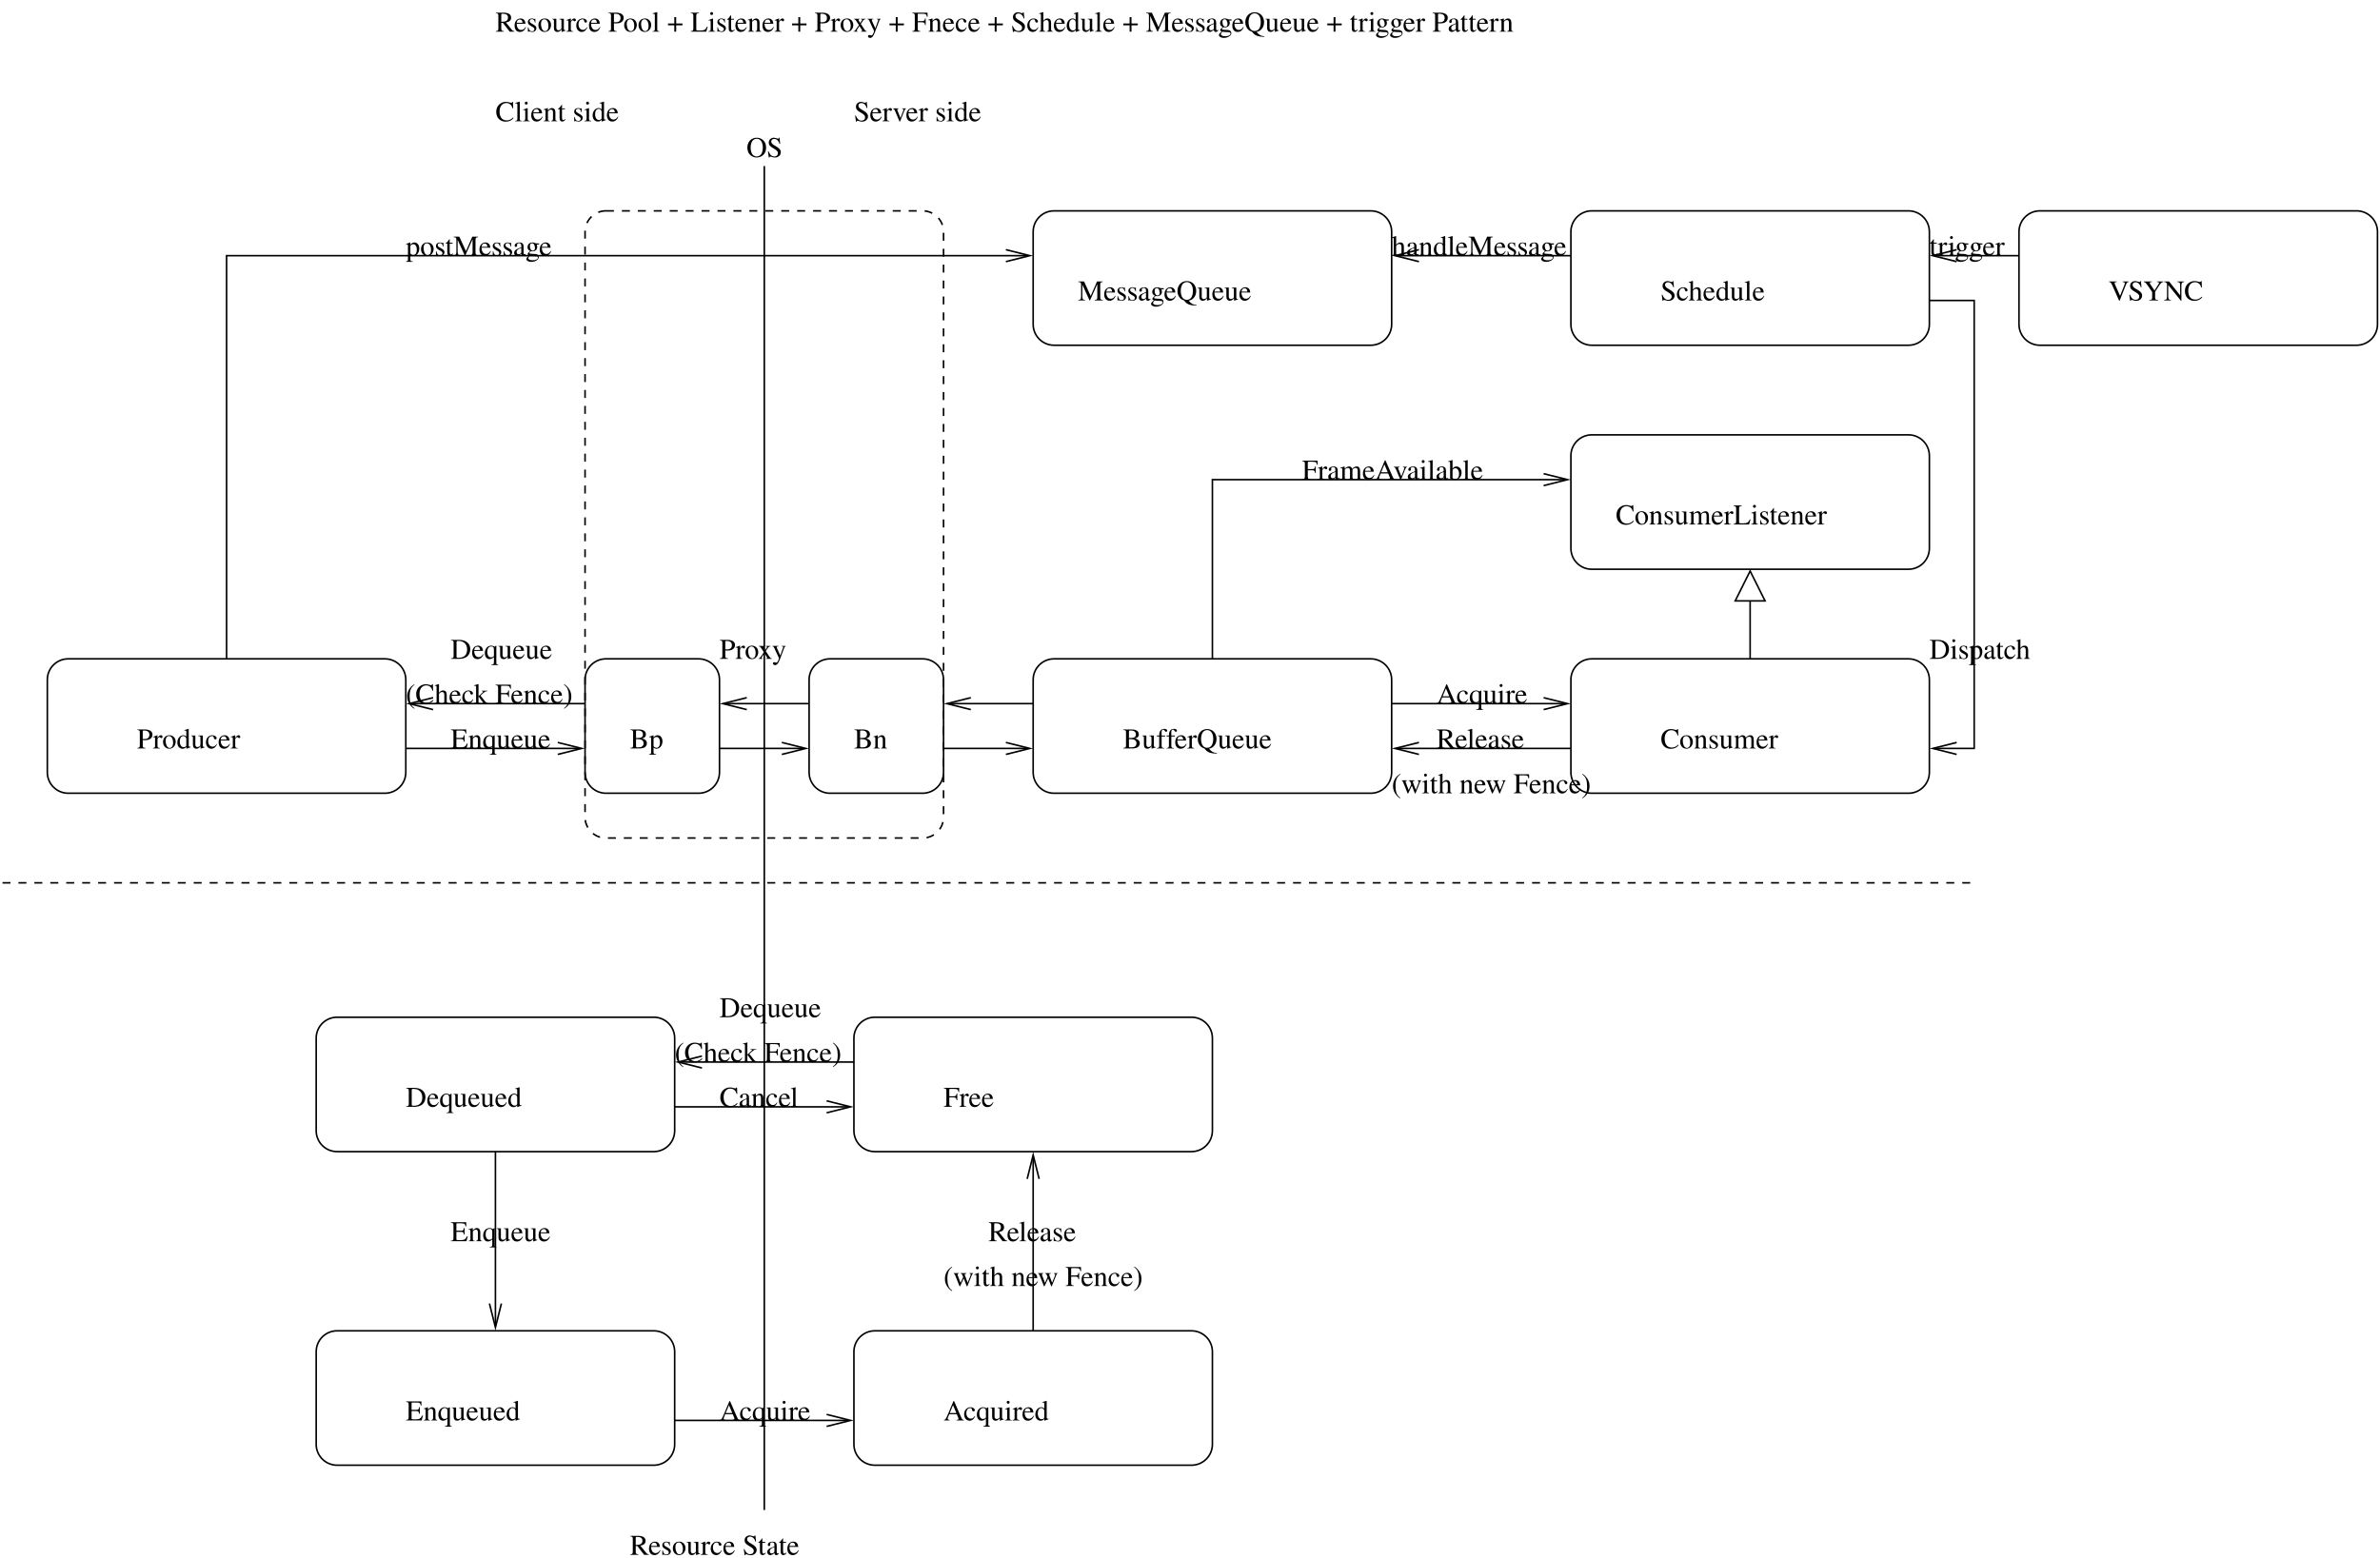
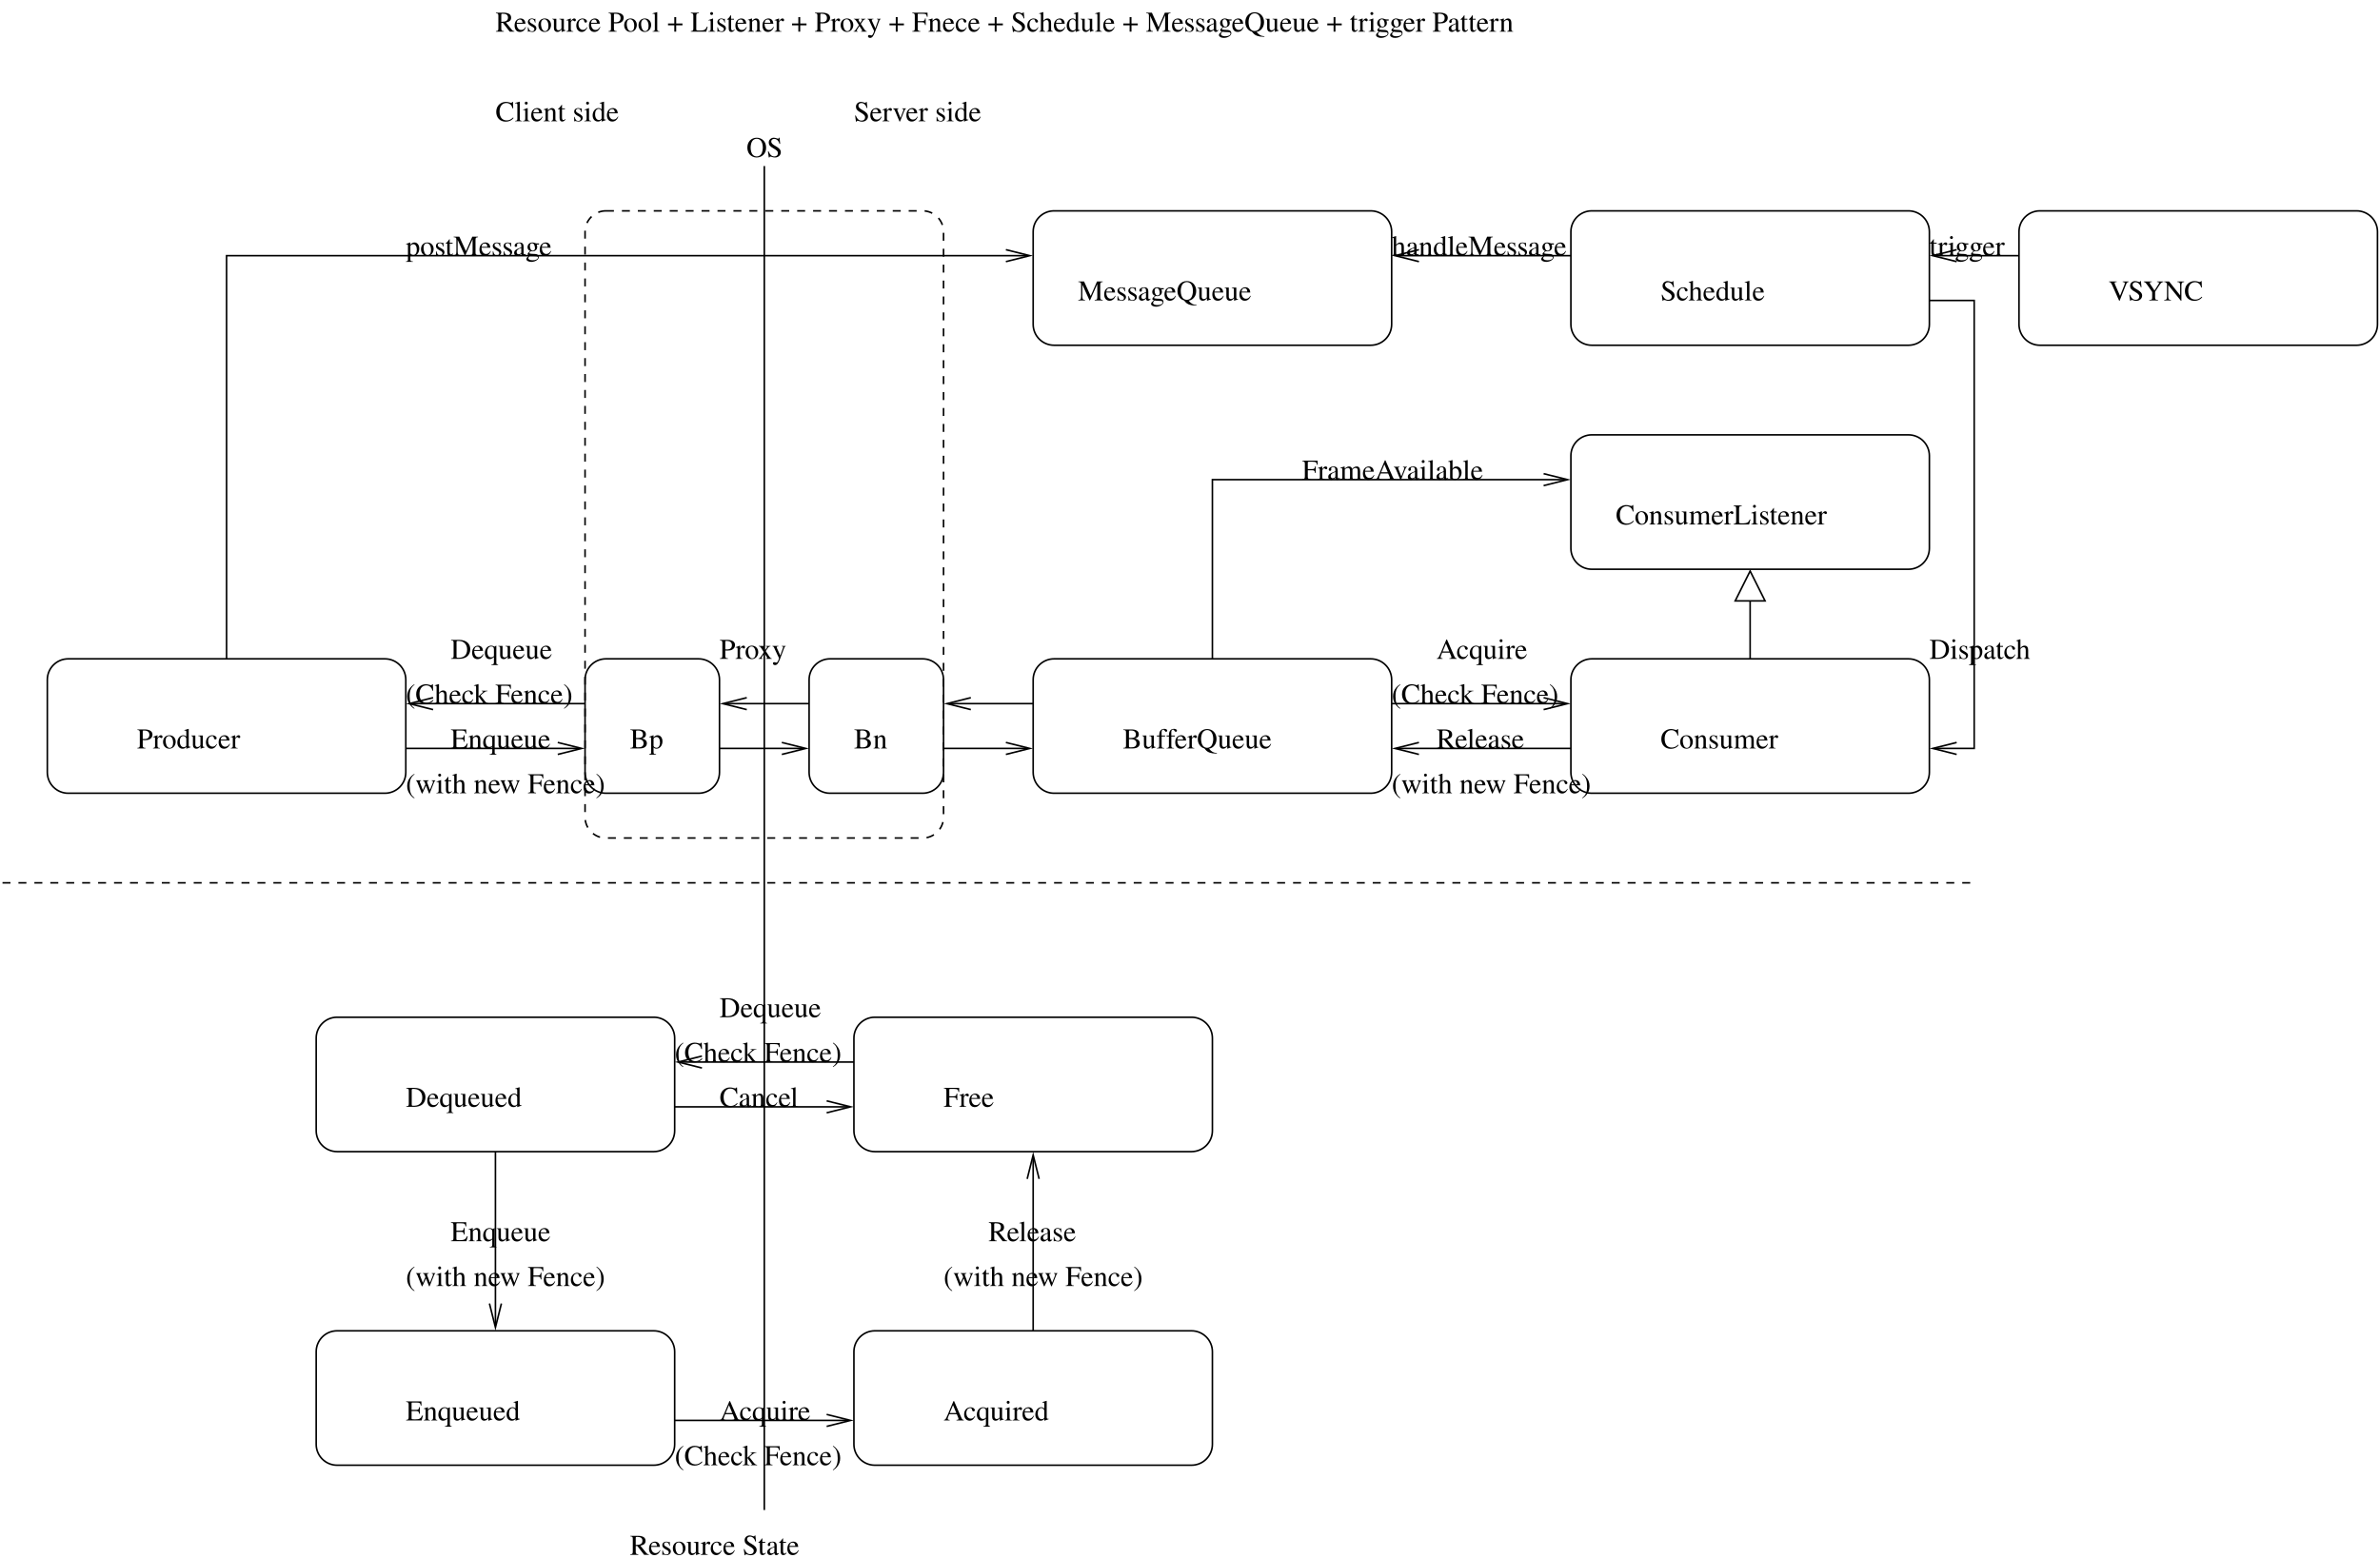
<svg xmlns="http://www.w3.org/2000/svg" width="753pt" height="493pt" viewBox="888 -1734 11949 7824">
  <g fill="none">
    <rect x="6075" y="1575" width="1800" height="675" rx="105" stroke="#000000" stroke-width="8px" />
    <defs>
      <clipPath id="cp0">
-         <path clip-rule="evenodd" d="M 888,-1734 H 12837 V 6090 H 888 z   M 8638,1770 8758,1800 8638,1830 8782,1807 8782,1793z" />
+         <path clip-rule="evenodd" d="M 888,-1734 H 12837 V 6090 H 888 z   M 8012,2055 7892,2025 8012,1995 7868,2018 7868,2032z" />
      </clipPath>
    </defs>
-     <polyline points=" 7875,1800 8775,1800" clip-path="url(#cp0)" stroke="#000000" stroke-width="8px" />
-     <polyline points=" 8638,1770 8758,1800 8638,1830" stroke="#000000" stroke-width="8px" stroke-miterlimit="8" />
-     <defs>
-       <clipPath id="cp1">
-         <path clip-rule="evenodd" d="M 888,-1734 H 12837 V 6090 H 888 z   M 8638,1770 8758,1800 8638,1830 8782,1807 8782,1793z   M 8012,2055 7892,2025 8012,1995 7868,2018 7868,2032z" />
-       </clipPath>
-     </defs>
-     <polyline points=" 7875,2025 8775,2025" clip-path="url(#cp1)" stroke="#000000" stroke-width="8px" />
+     <polyline points=" 7875,2025 8775,2025" clip-path="url(#cp0)" stroke="#000000" stroke-width="8px" />
    <polyline points=" 8012,2055 7892,2025 8012,1995" stroke="#000000" stroke-width="8px" stroke-miterlimit="8" />
    <polyline points=" 900,2700 10800,2700" stroke="#000000" stroke-width="8px" stroke-dasharray="40 40" />
    <rect x="8775" y="450" width="1800" height="675" rx="105" stroke="#000000" stroke-width="8px" />
    <defs>
-       <clipPath id="cp2">
-         <path clip-rule="evenodd" d="M 888,-1734 H 12837 V 6090 H 888 z   M 8638,1770 8758,1800 8638,1830 8782,1807 8782,1793z   M 9600,1284 9750,1284 9682,1118 9668,1118z" />
+       <clipPath id="cp1">
+         <path clip-rule="evenodd" d="M 888,-1734 H 12837 V 6090 H 888 z   M 9600,1284 9750,1284 9682,1118 9668,1118z" />
      </clipPath>
    </defs>
-     <polyline points=" 9675,1125 9675,1575" clip-path="url(#cp2)" stroke="#000000" stroke-width="8px" />
+     <polyline points=" 9675,1125 9675,1575" clip-path="url(#cp1)" stroke="#000000" stroke-width="8px" />
    <polygon points=" 9750,1284 9675,1134 9600,1284 9750,1284" stroke="#000000" stroke-width="8px" stroke-miterlimit="8" />
    <defs>
-       <clipPath id="cp3">
+       <clipPath id="cp2">
        <path clip-rule="evenodd" d="M 888,-1734 H 12837 V 6090 H 888 z   M 8638,645 8758,675 8638,705 8782,682 8782,668z   M 9600,1284 9750,1284 9682,1118 9668,1118z" />
      </clipPath>
    </defs>
-     <polyline points=" 6975,1575 6975,675 8775,675" clip-path="url(#cp3)" stroke="#000000" stroke-width="8px" />
+     <polyline points=" 6975,1575 6975,675 8775,675" clip-path="url(#cp2)" stroke="#000000" stroke-width="8px" />
    <polyline points=" 8638,645 8758,675 8638,705" stroke="#000000" stroke-width="8px" stroke-miterlimit="8" />
    <rect x="4950" y="1575" width="675" height="675" rx="105" stroke="#000000" stroke-width="8px" />
    <rect x="5175" y="3375" width="1800" height="675" rx="105" stroke="#000000" stroke-width="8px" />
    <rect x="5175" y="4950" width="1800" height="675" rx="105" stroke="#000000" stroke-width="8px" />
    <rect x="2475" y="4950" width="1800" height="675" rx="105" stroke="#000000" stroke-width="8px" />
-     <rect x="2475" y="3375" width="1800" height="675" rx="105" stroke="#000000" stroke-width="8px" />
    <defs>
-       <clipPath id="cp4">
+       <clipPath id="cp3">
        <path clip-rule="evenodd" d="M 888,-1734 H 12837 V 6090 H 888 z   M 3405,4813 3375,4933 3345,4813 3368,4957 3382,4957z   M 9600,1284 9750,1284 9682,1118 9668,1118z" />
      </clipPath>
    </defs>
-     <polyline points=" 3375,4050 3375,4950" clip-path="url(#cp4)" stroke="#000000" stroke-width="8px" />
+     <polyline points=" 3375,4050 3375,4950" clip-path="url(#cp3)" stroke="#000000" stroke-width="8px" />
    <polyline points=" 3405,4813 3375,4933 3345,4813" stroke="#000000" stroke-width="8px" stroke-miterlimit="8" />
    <defs>
-       <clipPath id="cp5">
+       <clipPath id="cp4">
        <path clip-rule="evenodd" d="M 888,-1734 H 12837 V 6090 H 888 z   M 3405,4813 3375,4933 3345,4813 3368,4957 3382,4957z   M 6045,4187 6075,4067 6105,4187 6082,4043 6068,4043z" />
      </clipPath>
    </defs>
-     <polyline points=" 6075,4050 6075,4950" clip-path="url(#cp5)" stroke="#000000" stroke-width="8px" />
+     <polyline points=" 6075,4050 6075,4950" clip-path="url(#cp4)" stroke="#000000" stroke-width="8px" />
    <polyline points=" 6045,4187 6075,4067 6105,4187" stroke="#000000" stroke-width="8px" stroke-miterlimit="8" />
    <defs>
-       <clipPath id="cp6">
+       <clipPath id="cp5">
        <path clip-rule="evenodd" d="M 888,-1734 H 12837 V 6090 H 888 z   M 5038,5370 5158,5400 5038,5430 5182,5407 5182,5393z   M 6045,4187 6075,4067 6105,4187 6082,4043 6068,4043z" />
      </clipPath>
    </defs>
-     <polyline points=" 4275,5400 5175,5400" clip-path="url(#cp6)" stroke="#000000" stroke-width="8px" />
+     <polyline points=" 4275,5400 5175,5400" clip-path="url(#cp5)" stroke="#000000" stroke-width="8px" />
    <polyline points=" 5038,5370 5158,5400 5038,5430" stroke="#000000" stroke-width="8px" stroke-miterlimit="8" />
    <defs>
-       <clipPath id="cp7">
+       <clipPath id="cp6">
        <path clip-rule="evenodd" d="M 888,-1734 H 12837 V 6090 H 888 z   M 5038,3795 5158,3825 5038,3855 5182,3832 5182,3818z   M 6045,4187 6075,4067 6105,4187 6082,4043 6068,4043z" />
      </clipPath>
    </defs>
-     <polyline points=" 4275,3825 5175,3825" clip-path="url(#cp7)" stroke="#000000" stroke-width="8px" />
+     <polyline points=" 4275,3825 5175,3825" clip-path="url(#cp6)" stroke="#000000" stroke-width="8px" />
    <polyline points=" 5038,3795 5158,3825 5038,3855" stroke="#000000" stroke-width="8px" stroke-miterlimit="8" />
    <defs>
-       <clipPath id="cp8">
+       <clipPath id="cp7">
        <path clip-rule="evenodd" d="M 888,-1734 H 12837 V 6090 H 888 z   M 3688,1995 3808,2025 3688,2055 3832,2032 3832,2018z   M 6045,4187 6075,4067 6105,4187 6082,4043 6068,4043z" />
      </clipPath>
    </defs>
-     <polyline points=" 2925,2025 3825,2025" clip-path="url(#cp8)" stroke="#000000" stroke-width="8px" />
+     <polyline points=" 2925,2025 3825,2025" clip-path="url(#cp7)" stroke="#000000" stroke-width="8px" />
    <polyline points=" 3688,1995 3808,2025 3688,2055" stroke="#000000" stroke-width="8px" stroke-miterlimit="8" />
    <rect x="1125" y="1575" width="1800" height="675" rx="105" stroke="#000000" stroke-width="8px" />
    <defs>
-       <clipPath id="cp9">
+       <clipPath id="cp8">
        <path clip-rule="evenodd" d="M 888,-1734 H 12837 V 6090 H 888 z   M 5762,1830 5642,1800 5762,1770 5618,1793 5618,1807z   M 6045,4187 6075,4067 6105,4187 6082,4043 6068,4043z" />
      </clipPath>
    </defs>
-     <polyline points=" 6075,1800 5625,1800" clip-path="url(#cp9)" stroke="#000000" stroke-width="8px" />
+     <polyline points=" 6075,1800 5625,1800" clip-path="url(#cp8)" stroke="#000000" stroke-width="8px" />
    <polyline points=" 5762,1830 5642,1800 5762,1770" stroke="#000000" stroke-width="8px" stroke-miterlimit="8" />
    <defs>
-       <clipPath id="cp10">
+       <clipPath id="cp9">
        <path clip-rule="evenodd" d="M 888,-1734 H 12837 V 6090 H 888 z   M 4813,1995 4933,2025 4813,2055 4957,2032 4957,2018z   M 6045,4187 6075,4067 6105,4187 6082,4043 6068,4043z" />
      </clipPath>
    </defs>
-     <polyline points=" 4500,2025 4950,2025" clip-path="url(#cp10)" stroke="#000000" stroke-width="8px" />
+     <polyline points=" 4500,2025 4950,2025" clip-path="url(#cp9)" stroke="#000000" stroke-width="8px" />
    <polyline points=" 4813,1995 4933,2025 4813,2055" stroke="#000000" stroke-width="8px" stroke-miterlimit="8" />
    <defs>
-       <clipPath id="cp11">
+       <clipPath id="cp10">
        <path clip-rule="evenodd" d="M 888,-1734 H 12837 V 6090 H 888 z   M 5938,1995 6058,2025 5938,2055 6082,2032 6082,2018z   M 6045,4187 6075,4067 6105,4187 6082,4043 6068,4043z" />
      </clipPath>
    </defs>
-     <polyline points=" 5625,2025 6075,2025" clip-path="url(#cp11)" stroke="#000000" stroke-width="8px" />
+     <polyline points=" 5625,2025 6075,2025" clip-path="url(#cp10)" stroke="#000000" stroke-width="8px" />
    <polyline points=" 5938,1995 6058,2025 5938,2055" stroke="#000000" stroke-width="8px" stroke-miterlimit="8" />
    <rect x="3825" y="1575" width="675" height="675" rx="105" stroke="#000000" stroke-width="8px" />
    <defs>
-       <clipPath id="cp12">
+       <clipPath id="cp11">
        <path clip-rule="evenodd" d="M 888,-1734 H 12837 V 6090 H 888 z   M 5938,1995 6058,2025 5938,2055 6082,2032 6082,2018z   M 4637,1830 4517,1800 4637,1770 4493,1793 4493,1807z" />
      </clipPath>
    </defs>
-     <polyline points=" 4500,1800 4950,1800" clip-path="url(#cp12)" stroke="#000000" stroke-width="8px" />
+     <polyline points=" 4500,1800 4950,1800" clip-path="url(#cp11)" stroke="#000000" stroke-width="8px" />
    <polyline points=" 4637,1830 4517,1800 4637,1770" stroke="#000000" stroke-width="8px" stroke-miterlimit="8" />
    <defs>
-       <clipPath id="cp13">
+       <clipPath id="cp12">
        <path clip-rule="evenodd" d="M 888,-1734 H 12837 V 6090 H 888 z   M 5938,1995 6058,2025 5938,2055 6082,2032 6082,2018z   M 3062,1830 2942,1800 3062,1770 2918,1793 2918,1807z" />
      </clipPath>
    </defs>
-     <polyline points=" 2925,1800 3825,1800" clip-path="url(#cp13)" stroke="#000000" stroke-width="8px" />
+     <polyline points=" 2925,1800 3825,1800" clip-path="url(#cp12)" stroke="#000000" stroke-width="8px" />
    <polyline points=" 3062,1830 2942,1800 3062,1770" stroke="#000000" stroke-width="8px" stroke-miterlimit="8" />
-     <defs>
-       <clipPath id="cp14">
-         <path clip-rule="evenodd" d="M 888,-1734 H 12837 V 6090 H 888 z   M 5938,1995 6058,2025 5938,2055 6082,2032 6082,2018z   M 4412,3630 4292,3600 4412,3570 4268,3593 4268,3607z" />
-       </clipPath>
-     </defs>
-     <polyline points=" 4275,3600 5175,3600" clip-path="url(#cp14)" stroke="#000000" stroke-width="8px" />
-     <polyline points=" 4412,3630 4292,3600 4412,3570" stroke="#000000" stroke-width="8px" stroke-miterlimit="8" />
    <rect x="8775" y="-675" width="1800" height="675" rx="105" stroke="#000000" stroke-width="8px" />
    <polyline points=" 4725,-900 4725,5850" stroke="#000000" stroke-width="8px" />
    <rect x="6075" y="-675" width="1800" height="675" rx="105" stroke="#000000" stroke-width="8px" />
    <defs>
-       <clipPath id="cp15">
-         <path clip-rule="evenodd" d="M 888,-1734 H 12837 V 6090 H 888 z   M 5938,-480 6058,-450 5938,-420 6082,-443 6082,-457z   M 4412,3630 4292,3600 4412,3570 4268,3593 4268,3607z" />
+       <clipPath id="cp13">
+         <path clip-rule="evenodd" d="M 888,-1734 H 12837 V 6090 H 888 z   M 5938,-480 6058,-450 5938,-420 6082,-443 6082,-457z   M 3062,1830 2942,1800 3062,1770 2918,1793 2918,1807z" />
      </clipPath>
    </defs>
-     <polyline points=" 2025,1575 2025,-450 6075,-450" clip-path="url(#cp15)" stroke="#000000" stroke-width="8px" />
+     <polyline points=" 2025,1575 2025,-450 6075,-450" clip-path="url(#cp13)" stroke="#000000" stroke-width="8px" />
    <polyline points=" 5938,-480 6058,-450 5938,-420" stroke="#000000" stroke-width="8px" stroke-miterlimit="8" />
    <defs>
-       <clipPath id="cp16">
+       <clipPath id="cp14">
        <path clip-rule="evenodd" d="M 888,-1734 H 12837 V 6090 H 888 z   M 5938,-480 6058,-450 5938,-420 6082,-443 6082,-457z   M 8012,-420 7892,-450 8012,-480 7868,-457 7868,-443z" />
      </clipPath>
    </defs>
-     <polyline points=" 7875,-450 8775,-450" clip-path="url(#cp16)" stroke="#000000" stroke-width="8px" />
+     <polyline points=" 7875,-450 8775,-450" clip-path="url(#cp14)" stroke="#000000" stroke-width="8px" />
    <polyline points=" 8012,-420 7892,-450 8012,-480" stroke="#000000" stroke-width="8px" stroke-miterlimit="8" />
    <rect x="11025" y="-675" width="1800" height="675" rx="105" stroke="#000000" stroke-width="8px" />
    <defs>
-       <clipPath id="cp17">
+       <clipPath id="cp15">
        <path clip-rule="evenodd" d="M 888,-1734 H 12837 V 6090 H 888 z   M 10712,-420 10592,-450 10712,-480 10568,-457 10568,-443z   M 8012,-420 7892,-450 8012,-480 7868,-457 7868,-443z" />
      </clipPath>
    </defs>
-     <polyline points=" 11025,-450 10575,-450" clip-path="url(#cp17)" stroke="#000000" stroke-width="8px" />
+     <polyline points=" 11025,-450 10575,-450" clip-path="url(#cp15)" stroke="#000000" stroke-width="8px" />
    <polyline points=" 10712,-420 10592,-450 10712,-480" stroke="#000000" stroke-width="8px" stroke-miterlimit="8" />
    <defs>
-       <clipPath id="cp18">
+       <clipPath id="cp16">
        <path clip-rule="evenodd" d="M 888,-1734 H 12837 V 6090 H 888 z   M 10712,2055 10592,2025 10712,1995 10568,2018 10568,2032z   M 8012,-420 7892,-450 8012,-480 7868,-457 7868,-443z" />
      </clipPath>
    </defs>
-     <polyline points=" 10575,-225 10800,-225 10800,2025 10575,2025" clip-path="url(#cp18)" stroke="#000000" stroke-width="8px" />
+     <polyline points=" 10575,-225 10800,-225 10800,2025 10575,2025" clip-path="url(#cp16)" stroke="#000000" stroke-width="8px" />
    <polyline points=" 10712,2055 10592,2025 10712,1995" stroke="#000000" stroke-width="8px" stroke-miterlimit="8" />
    <rect x="3825" y="-675" width="1800" height="3150" rx="105" stroke="#000000" stroke-width="8px" stroke-dasharray="40 40" />
    <rect x="8775" y="1575" width="1800" height="675" rx="105" stroke="#000000" stroke-width="8px" />
-     <text xml:space="preserve" x="8100" y="1800" fill="#000000" font-family="Times" font-style="normal" font-weight="normal" font-size="144" text-anchor="start">Acquire</text>
+     <rect x="2475" y="3375" width="1800" height="675" rx="105" stroke="#000000" stroke-width="8px" />
+     <defs>
+       <clipPath id="cp17">
+         <path clip-rule="evenodd" d="M 888,-1734 H 12837 V 6090 H 888 z   M 8638,1770 8758,1800 8638,1830 8782,1807 8782,1793z   M 8012,-420 7892,-450 8012,-480 7868,-457 7868,-443z" />
+       </clipPath>
+     </defs>
+     <polyline points=" 7875,1800 8775,1800" clip-path="url(#cp17)" stroke="#000000" stroke-width="8px" />
+     <polyline points=" 8638,1770 8758,1800 8638,1830" stroke="#000000" stroke-width="8px" stroke-miterlimit="8" />
+     <defs>
+       <clipPath id="cp18">
+         <path clip-rule="evenodd" d="M 888,-1734 H 12837 V 6090 H 888 z   M 8638,1770 8758,1800 8638,1830 8782,1807 8782,1793z   M 4412,3630 4292,3600 4412,3570 4268,3593 4268,3607z" />
+       </clipPath>
+     </defs>
+     <polyline points=" 4275,3600 5175,3600" clip-path="url(#cp18)" stroke="#000000" stroke-width="8px" />
+     <polyline points=" 4412,3630 4292,3600 4412,3570" stroke="#000000" stroke-width="8px" stroke-miterlimit="8" />
    <text xml:space="preserve" x="8100" y="2025" fill="#000000" font-family="Times" font-style="normal" font-weight="normal" font-size="144" text-anchor="start">Release</text>
    <text xml:space="preserve" x="6525" y="2025" fill="#000000" font-family="Times" font-style="normal" font-weight="normal" font-size="144" text-anchor="start">BufferQueue</text>
    <text xml:space="preserve" x="9225" y="2025" fill="#000000" font-family="Times" font-style="normal" font-weight="normal" font-size="144" text-anchor="start">Consumer</text>
    <text xml:space="preserve" x="9000" y="900" fill="#000000" font-family="Times" font-style="normal" font-weight="normal" font-size="144" text-anchor="start">ConsumerListener</text>
    <text xml:space="preserve" x="5175" y="2025" fill="#000000" font-family="Times" font-style="normal" font-weight="normal" font-size="144" text-anchor="start">Bn</text>
    <text xml:space="preserve" x="4050" y="2025" fill="#000000" font-family="Times" font-style="normal" font-weight="normal" font-size="144" text-anchor="start">Bp</text>
    <text xml:space="preserve" x="2925" y="3825" fill="#000000" font-family="Times" font-style="normal" font-weight="normal" font-size="144" text-anchor="start">Dequeued</text>
    <text xml:space="preserve" x="2925" y="5400" fill="#000000" font-family="Times" font-style="normal" font-weight="normal" font-size="144" text-anchor="start">Enqueued</text>
    <text xml:space="preserve" x="5625" y="5400" fill="#000000" font-family="Times" font-style="normal" font-weight="normal" font-size="144" text-anchor="start">Acquired</text>
    <text xml:space="preserve" x="5625" y="3825" fill="#000000" font-family="Times" font-style="normal" font-weight="normal" font-size="144" text-anchor="start">Free</text>
    <text xml:space="preserve" x="4500" y="3825" fill="#000000" font-family="Times" font-style="normal" font-weight="normal" font-size="144" text-anchor="start">Cancel</text>
    <text xml:space="preserve" x="3150" y="4500" fill="#000000" font-family="Times" font-style="normal" font-weight="normal" font-size="144" text-anchor="start">Enqueue</text>
    <text xml:space="preserve" x="4500" y="5400" fill="#000000" font-family="Times" font-style="normal" font-weight="normal" font-size="144" text-anchor="start">Acquire</text>
    <text xml:space="preserve" x="5850" y="4500" fill="#000000" font-family="Times" font-style="normal" font-weight="normal" font-size="144" text-anchor="start">Release</text>
    <text xml:space="preserve" x="4050" y="6075" fill="#000000" font-family="Times" font-style="normal" font-weight="normal" font-size="144" text-anchor="start">Resource State</text>
    <text xml:space="preserve" x="3150" y="2025" fill="#000000" font-family="Times" font-style="normal" font-weight="normal" font-size="144" text-anchor="start">Enqueue</text>
    <text xml:space="preserve" x="1575" y="2025" fill="#000000" font-family="Times" font-style="normal" font-weight="normal" font-size="144" text-anchor="start">Producer</text>
    <text xml:space="preserve" x="4500" y="1575" fill="#000000" font-family="Times" font-style="normal" font-weight="normal" font-size="144" text-anchor="start">Proxy</text>
    <text xml:space="preserve" x="7875" y="2250" fill="#000000" font-family="Times" font-style="normal" font-weight="normal" font-size="144" text-anchor="start">(with new Fence)</text>
    <text xml:space="preserve" x="3150" y="1575" fill="#000000" font-family="Times" font-style="normal" font-weight="normal" font-size="144" text-anchor="start">Dequeue</text>
    <text xml:space="preserve" x="2925" y="1800" fill="#000000" font-family="Times" font-style="normal" font-weight="normal" font-size="144" text-anchor="start">(Check Fence)</text>
-     <text xml:space="preserve" x="4500" y="3375" fill="#000000" font-family="Times" font-style="normal" font-weight="normal" font-size="144" text-anchor="start">Dequeue</text>
-     <text xml:space="preserve" x="4275" y="3600" fill="#000000" font-family="Times" font-style="normal" font-weight="normal" font-size="144" text-anchor="start">(Check Fence)</text>
    <text xml:space="preserve" x="5625" y="4725" fill="#000000" font-family="Times" font-style="normal" font-weight="normal" font-size="144" text-anchor="start">(with new Fence)</text>
    <text xml:space="preserve" x="7425" y="675" fill="#000000" font-family="Times" font-style="normal" font-weight="normal" font-size="144" text-anchor="start">FrameAvailable</text>
    <text xml:space="preserve" x="3375" y="-1125" fill="#000000" font-family="Times" font-style="normal" font-weight="normal" font-size="144" text-anchor="start">Client side</text>
    <text xml:space="preserve" x="5175" y="-1125" fill="#000000" font-family="Times" font-style="normal" font-weight="normal" font-size="144" text-anchor="start">Server side</text>
    <text xml:space="preserve" x="4635" y="-945" fill="#000000" font-family="Times" font-style="normal" font-weight="normal" font-size="144" text-anchor="start">OS</text>
    <text xml:space="preserve" x="9225" y="-225" fill="#000000" font-family="Times" font-style="normal" font-weight="normal" font-size="144" text-anchor="start">Schedule</text>
    <text xml:space="preserve" x="11475" y="-225" fill="#000000" font-family="Times" font-style="normal" font-weight="normal" font-size="144" text-anchor="start">VSYNC</text>
    <text xml:space="preserve" x="2925" y="-450" fill="#000000" font-family="Times" font-style="normal" font-weight="normal" font-size="144" text-anchor="start">postMessage</text>
    <text xml:space="preserve" x="6300" y="-225" fill="#000000" font-family="Times" font-style="normal" font-weight="normal" font-size="144" text-anchor="start">MessageQueue</text>
    <text xml:space="preserve" x="10575" y="-450" fill="#000000" font-family="Times" font-style="normal" font-weight="normal" font-size="144" text-anchor="start">trigger</text>
    <text xml:space="preserve" x="7875" y="-450" fill="#000000" font-family="Times" font-style="normal" font-weight="normal" font-size="144" text-anchor="start">handleMessage</text>
    <text xml:space="preserve" x="10575" y="1575" fill="#000000" font-family="Times" font-style="normal" font-weight="normal" font-size="144" text-anchor="start">Dispatch</text>
    <text xml:space="preserve" x="3375" y="-1575" fill="#000000" font-family="Times" font-style="normal" font-weight="normal" font-size="144" text-anchor="start">Resource Pool + Listener + Proxy + Fnece + Schedule + MessageQueue + trigger Pattern</text>
+     <text xml:space="preserve" x="2925" y="4725" fill="#000000" font-family="Times" font-style="normal" font-weight="normal" font-size="144" text-anchor="start">(with new Fence)</text>
+     <text xml:space="preserve" x="2925" y="2250" fill="#000000" font-family="Times" font-style="normal" font-weight="normal" font-size="144" text-anchor="start">(with new Fence)</text>
+     <text xml:space="preserve" x="8100" y="1575" fill="#000000" font-family="Times" font-style="normal" font-weight="normal" font-size="144" text-anchor="start">Acquire</text>
+     <text xml:space="preserve" x="7875" y="1800" fill="#000000" font-family="Times" font-style="normal" font-weight="normal" font-size="144" text-anchor="start">(Check Fence)</text>
+     <text xml:space="preserve" x="4275" y="5625" fill="#000000" font-family="Times" font-style="normal" font-weight="normal" font-size="144" text-anchor="start">(Check Fence)</text>
+     <text xml:space="preserve" x="4275" y="3600" fill="#000000" font-family="Times" font-style="normal" font-weight="normal" font-size="144" text-anchor="start">(Check Fence)</text>
+     <text xml:space="preserve" x="4500" y="3375" fill="#000000" font-family="Times" font-style="normal" font-weight="normal" font-size="144" text-anchor="start">Dequeue</text>
  </g>
</svg>
